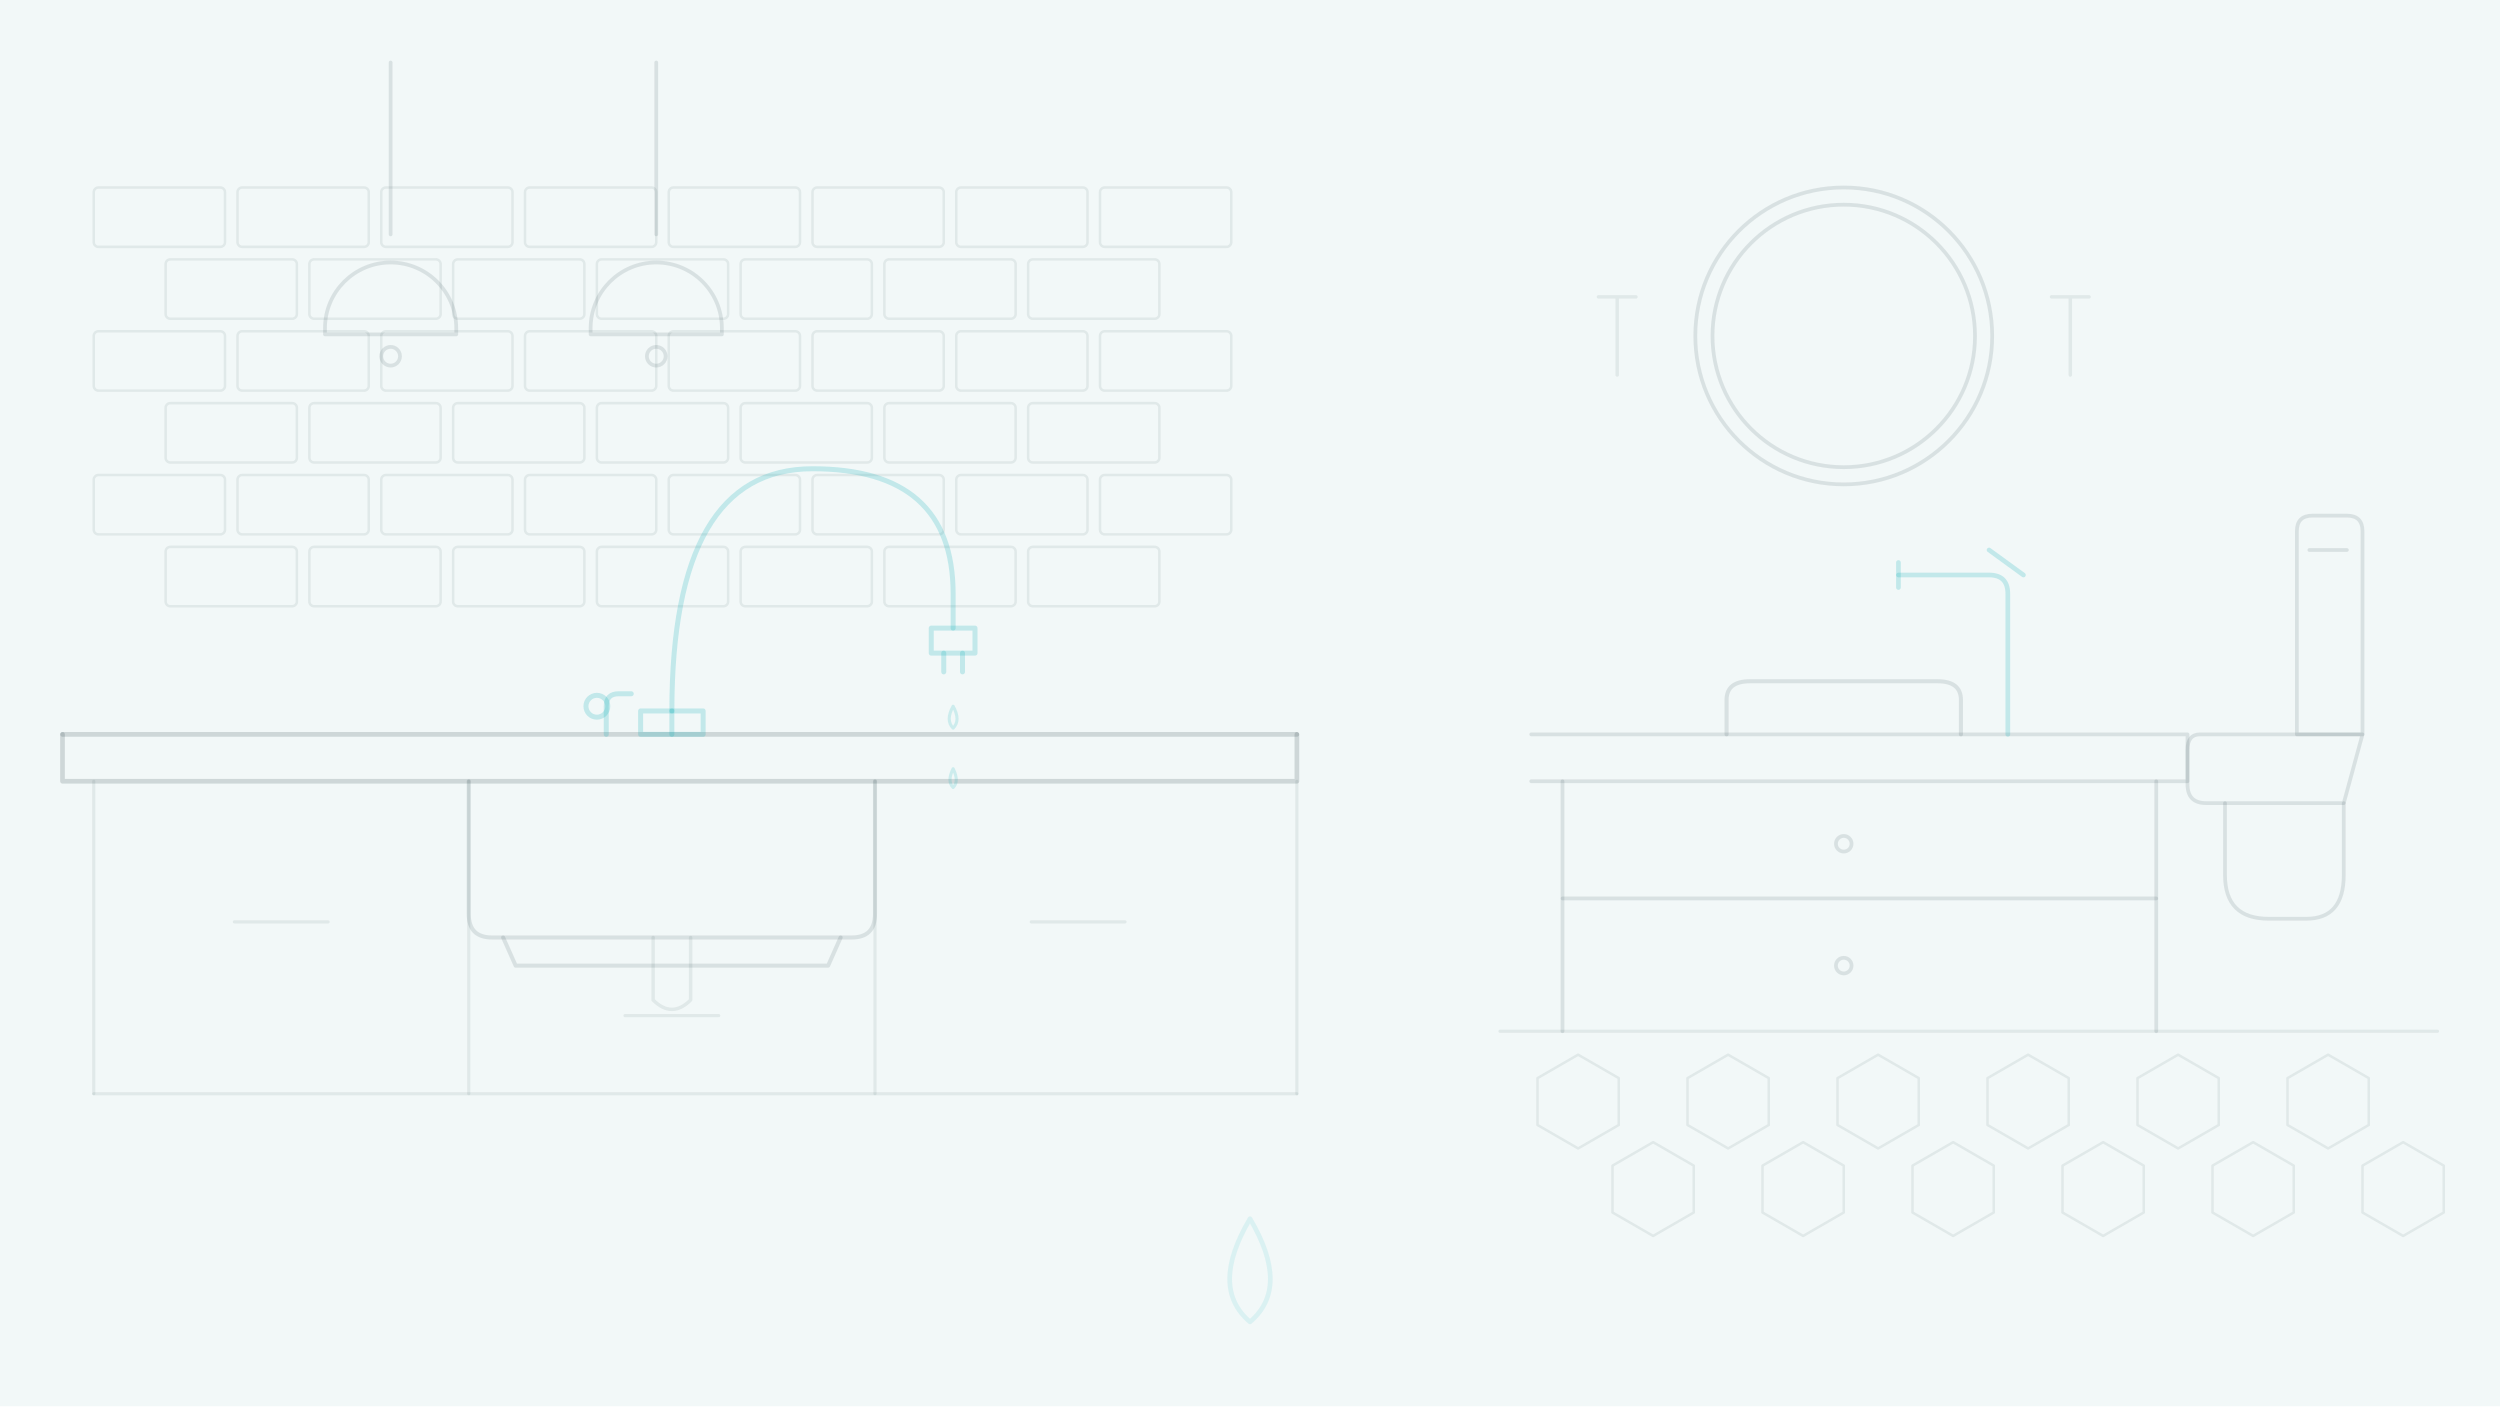
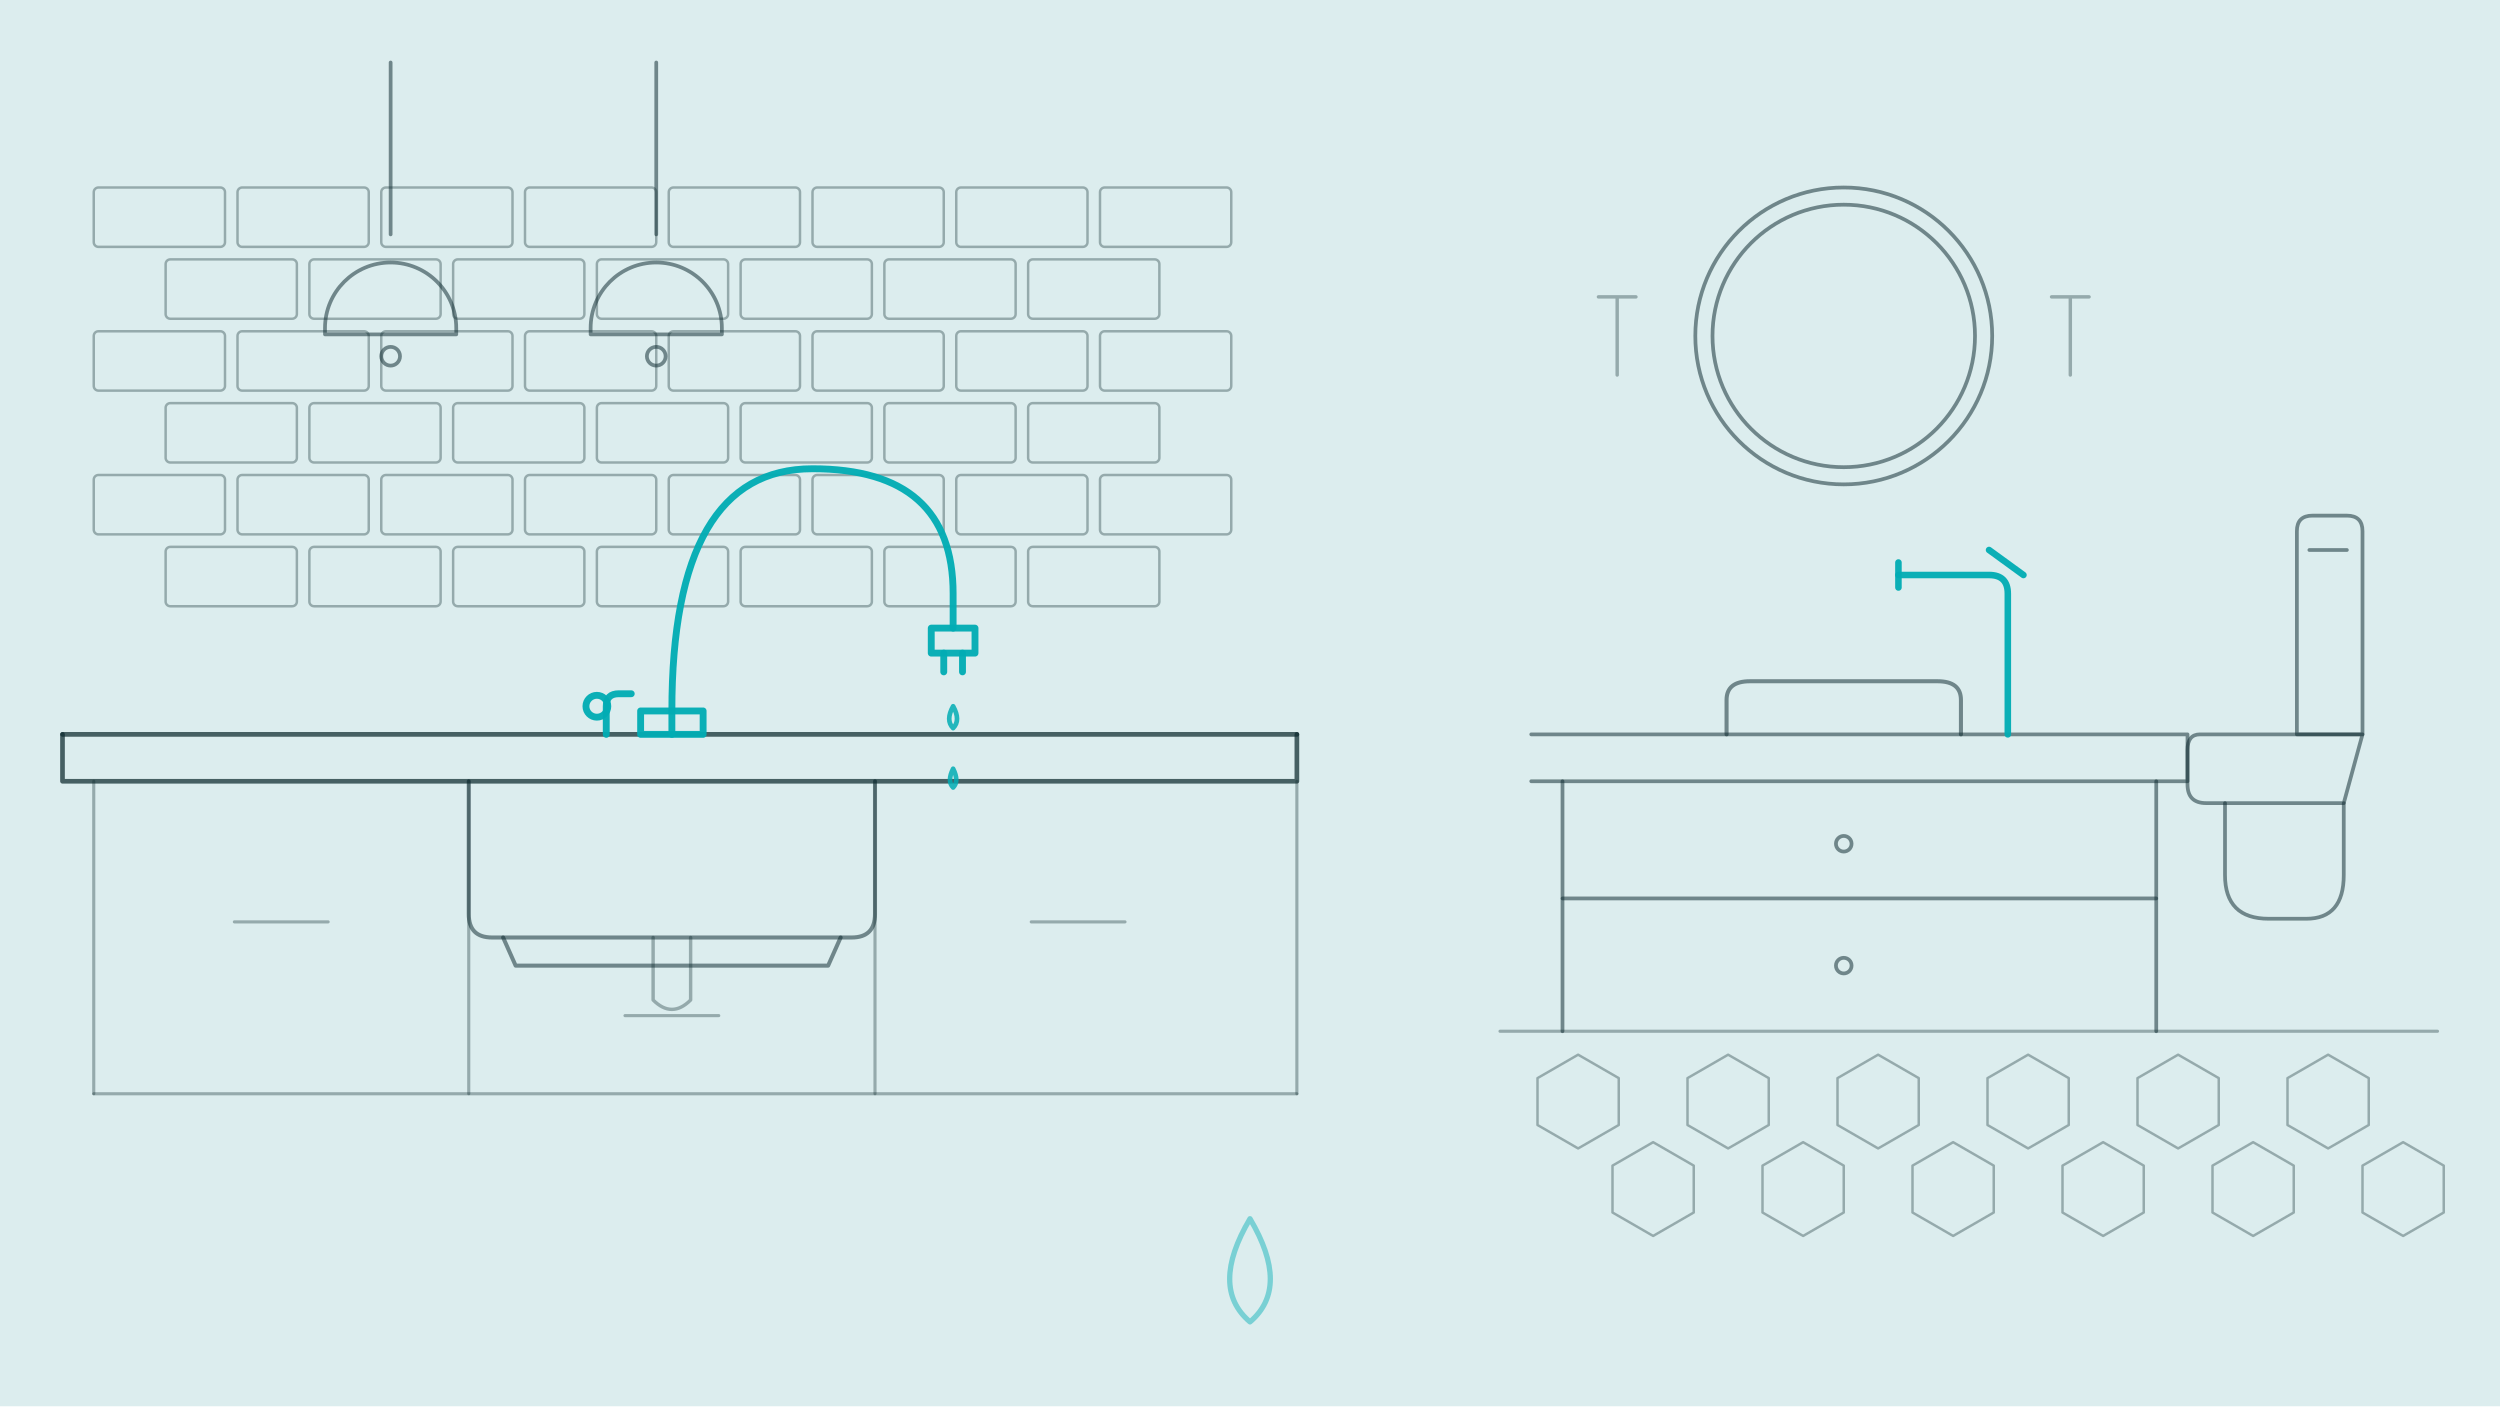
<svg xmlns="http://www.w3.org/2000/svg" width="1600" height="900" viewBox="0 0 1600 900" preserveAspectRatio="xMidYMid slice">
-   <rect width="1600" height="900" fill="#F2F8F8" />
-   <g fill="none" stroke="#0D2A2E" stroke-opacity="0.075" stroke-width="1.6" stroke-linecap="round" stroke-linejoin="round">
+   <rect width="1600" height="900" fill="#DCEDEE" />
+   <g fill="none" stroke="#0D2A2E" stroke-opacity="0.34" stroke-width="1.6" stroke-linecap="round" stroke-linejoin="round">
    <rect x="60" y="120" width="84" height="38" rx="3" />
    <rect x="152" y="120" width="84" height="38" rx="3" />
    <rect x="244" y="120" width="84" height="38" rx="3" />
    <rect x="336" y="120" width="84" height="38" rx="3" />
    <rect x="428" y="120" width="84" height="38" rx="3" />
    <rect x="520" y="120" width="84" height="38" rx="3" />
    <rect x="612" y="120" width="84" height="38" rx="3" />
    <rect x="704" y="120" width="84" height="38" rx="3" />
    <rect x="106" y="166" width="84" height="38" rx="3" />
    <rect x="198" y="166" width="84" height="38" rx="3" />
    <rect x="290" y="166" width="84" height="38" rx="3" />
    <rect x="382" y="166" width="84" height="38" rx="3" />
    <rect x="474" y="166" width="84" height="38" rx="3" />
    <rect x="566" y="166" width="84" height="38" rx="3" />
    <rect x="658" y="166" width="84" height="38" rx="3" />
    <rect x="60" y="212" width="84" height="38" rx="3" />
    <rect x="152" y="212" width="84" height="38" rx="3" />
    <rect x="244" y="212" width="84" height="38" rx="3" />
    <rect x="336" y="212" width="84" height="38" rx="3" />
    <rect x="428" y="212" width="84" height="38" rx="3" />
    <rect x="520" y="212" width="84" height="38" rx="3" />
    <rect x="612" y="212" width="84" height="38" rx="3" />
    <rect x="704" y="212" width="84" height="38" rx="3" />
    <rect x="106" y="258" width="84" height="38" rx="3" />
    <rect x="198" y="258" width="84" height="38" rx="3" />
    <rect x="290" y="258" width="84" height="38" rx="3" />
    <rect x="382" y="258" width="84" height="38" rx="3" />
    <rect x="474" y="258" width="84" height="38" rx="3" />
    <rect x="566" y="258" width="84" height="38" rx="3" />
    <rect x="658" y="258" width="84" height="38" rx="3" />
    <rect x="60" y="304" width="84" height="38" rx="3" />
    <rect x="152" y="304" width="84" height="38" rx="3" />
    <rect x="244" y="304" width="84" height="38" rx="3" />
    <rect x="336" y="304" width="84" height="38" rx="3" />
    <rect x="428" y="304" width="84" height="38" rx="3" />
    <rect x="520" y="304" width="84" height="38" rx="3" />
    <rect x="612" y="304" width="84" height="38" rx="3" />
    <rect x="704" y="304" width="84" height="38" rx="3" />
    <rect x="106" y="350" width="84" height="38" rx="3" />
    <rect x="198" y="350" width="84" height="38" rx="3" />
    <rect x="290" y="350" width="84" height="38" rx="3" />
    <rect x="382" y="350" width="84" height="38" rx="3" />
    <rect x="474" y="350" width="84" height="38" rx="3" />
    <rect x="566" y="350" width="84" height="38" rx="3" />
    <rect x="658" y="350" width="84" height="38" rx="3" />
  </g>
-   <g fill="none" stroke="#0D2A2E" stroke-opacity="0.11" stroke-width="2.4" stroke-linecap="round" stroke-linejoin="round">
+   <g fill="none" stroke="#0D2A2E" stroke-opacity="0.52" stroke-width="2.4" stroke-linecap="round" stroke-linejoin="round">
    <path d="M 250,40 L 250,150" />
    <path d="M 208,210 A 42,42 0 0 1 292,210 L 292,214 L 208,214 Z" />
    <circle cx="250" cy="228" r="6" />
    <path d="M 420,40 L 420,150" />
    <path d="M 378,210 A 42,42 0 0 1 462,210 L 462,214 L 378,214 Z" />
    <circle cx="420" cy="228" r="6" />
  </g>
-   <g fill="none" stroke="#0D2A2E" stroke-opacity="0.16" stroke-width="3.0" stroke-linecap="round" stroke-linejoin="round">
+   <g fill="none" stroke="#0D2A2E" stroke-opacity="0.72" stroke-width="3.0" stroke-linecap="round" stroke-linejoin="round">
    <path d="M 40,470 L 830,470" />
    <path d="M 40,470 L 40,500 L 830,500 L 830,470" />
  </g>
-   <g fill="none" stroke="#0D2A2E" stroke-opacity="0.11" stroke-width="2.6" stroke-linecap="round" stroke-linejoin="round">
+   <g fill="none" stroke="#0D2A2E" stroke-opacity="0.52" stroke-width="2.6" stroke-linecap="round" stroke-linejoin="round">
    <path d="M 300,500 L 300,585 Q 300,600 315,600 L 545,600 Q 560,600 560,585 L 560,500" />
    <path d="M 322,600 L 330,618 L 530,618 L 538,600" />
  </g>
-   <g fill="none" stroke="#0D2A2E" stroke-opacity="0.075" stroke-width="2.2" stroke-linecap="round" stroke-linejoin="round">
+   <g fill="none" stroke="#0D2A2E" stroke-opacity="0.34" stroke-width="2.2" stroke-linecap="round" stroke-linejoin="round">
    <path d="M 418,600 L 418,640 M 442,600 L 442,640 M 418,640 Q 430,652 442,640" />
  </g>
-   <g fill="none" stroke="#02ADB4" stroke-opacity="0.2" stroke-width="3.2" stroke-linecap="round" stroke-linejoin="round">
+   <g fill="none" stroke="#02ADB4" stroke-opacity="0.95" stroke-width="4.4" stroke-linecap="round" stroke-linejoin="round">
    <path d="M 430,470 L 430,455" />
    <path d="M 430,455 Q 430,300 520,300 Q 610,300 610,380 L 610,402" />
    <path d="M 596,402 L 624,402 L 624,418 L 596,418 Z" />
    <path d="M 604,418 L 604,430 M 616,418 L 616,430" />
    <path d="M 410,470 L 450,470 L 450,455 L 410,455 Z" />
    <path d="M 388,470 L 388,452 Q 388,444 396,444 L 404,444" />
    <circle cx="382" cy="452" r="7" />
  </g>
-   <g fill="none" stroke="#02ADB4" stroke-opacity="0.16" stroke-width="2.0" stroke-linecap="round" stroke-linejoin="round">
+   <g fill="none" stroke="#02ADB4" stroke-opacity="0.85" stroke-width="3.0" stroke-linecap="round" stroke-linejoin="round">
    <path d="M 610,452 q -5,9 0,14 q 5,-5 0,-14 Z" />
    <path d="M 610,492 q -4,8 0,12 q 4,-4 0,-12 Z" />
  </g>
-   <g fill="none" stroke="#0D2A2E" stroke-opacity="0.11" stroke-width="2.4" stroke-linecap="round" stroke-linejoin="round">
+   <g fill="none" stroke="#0D2A2E" stroke-opacity="0.52" stroke-width="2.4" stroke-linecap="round" stroke-linejoin="round">
    <circle cx="1180" cy="215" r="95" />
    <circle cx="1180" cy="215" r="84" />
  </g>
-   <g fill="none" stroke="#0D2A2E" stroke-opacity="0.075" stroke-width="2.2" stroke-linecap="round" stroke-linejoin="round">
+   <g fill="none" stroke="#0D2A2E" stroke-opacity="0.34" stroke-width="2.2" stroke-linecap="round" stroke-linejoin="round">
    <path d="M 1035,190 L 1035,240 M 1023,190 L 1047,190" />
    <path d="M 1325,190 L 1325,240 M 1313,190 L 1337,190" />
  </g>
-   <g fill="none" stroke="#0D2A2E" stroke-opacity="0.11" stroke-width="2.4" stroke-linecap="round" stroke-linejoin="round">
+   <g fill="none" stroke="#0D2A2E" stroke-opacity="0.52" stroke-width="2.4" stroke-linecap="round" stroke-linejoin="round">
    <path d="M 980,470 L 1400,470 L 1400,500 L 980,500" />
    <path d="M 1000,500 L 1000,660 M 1380,500 L 1380,660" />
    <path d="M 1000,575 L 1380,575" />
    <circle cx="1180" cy="540" r="5" />
    <circle cx="1180" cy="618" r="5" />
  </g>
-   <g fill="none" stroke="#0D2A2E" stroke-opacity="0.11" stroke-width="2.6" stroke-linecap="round" stroke-linejoin="round">
+   <g fill="none" stroke="#0D2A2E" stroke-opacity="0.52" stroke-width="2.6" stroke-linecap="round" stroke-linejoin="round">
    <path d="M 1105,470 L 1105,448 Q 1105,436 1120,436 L 1240,436 Q 1255,436 1255,448 L 1255,470" />
  </g>
-   <g fill="none" stroke="#02ADB4" stroke-opacity="0.2" stroke-width="3.0" stroke-linecap="round" stroke-linejoin="round">
+   <g fill="none" stroke="#02ADB4" stroke-opacity="0.95" stroke-width="4.2" stroke-linecap="round" stroke-linejoin="round">
    <path d="M 1285,470 L 1285,380 Q 1285,368 1273,368 L 1215,368" />
    <path d="M 1215,360 L 1215,376" />
    <path d="M 1273,352 L 1295,368" />
  </g>
-   <g fill="none" stroke="#0D2A2E" stroke-opacity="0.11" stroke-width="2.4" stroke-linecap="round" stroke-linejoin="round">
+   <g fill="none" stroke="#0D2A2E" stroke-opacity="0.52" stroke-width="2.4" stroke-linecap="round" stroke-linejoin="round">
    <path d="M 1470,340 L 1470,470 L 1512,470 L 1512,340 Q 1512,330 1502,330 L 1480,330 Q 1470,330 1470,340 Z" />
    <path d="M 1408,470 Q 1400,470 1400,480 L 1400,502 Q 1400,514 1412,514 L 1500,514 L 1512,470 Z" />
    <path d="M 1424,514 L 1424,560 Q 1424,588 1452,588 L 1476,588 Q 1500,588 1500,560 L 1500,514" />
    <path d="M 1478,352 L 1502,352" />
  </g>
-   <g fill="none" stroke="#0D2A2E" stroke-opacity="0.075" stroke-width="2.0" stroke-linecap="round" stroke-linejoin="round">
+   <g fill="none" stroke="#0D2A2E" stroke-opacity="0.34" stroke-width="2.0" stroke-linecap="round" stroke-linejoin="round">
    <path d="M 960,660 L 1560,660" />
  </g>
-   <g fill="none" stroke="#0D2A2E" stroke-opacity="0.075" stroke-width="1.6" stroke-linecap="round" stroke-linejoin="round">
+   <g fill="none" stroke="#0D2A2E" stroke-opacity="0.34" stroke-width="1.6" stroke-linecap="round" stroke-linejoin="round">
    <path d="M 1036.0,720.0 L 1010.0,735.0 L 984.0,720.0 L 984.0,690.0 L 1010.0,675.0 L 1036.0,690.0 Z" />
    <path d="M 1084.0,776.0 L 1058.0,791.0 L 1032.0,776.0 L 1032.0,746.0 L 1058.0,731.0 L 1084.0,746.0 Z" />
    <path d="M 1132.0,720.0 L 1106.0,735.0 L 1080.0,720.0 L 1080.0,690.0 L 1106.0,675.0 L 1132.0,690.0 Z" />
    <path d="M 1180.0,776.0 L 1154.0,791.0 L 1128.0,776.0 L 1128.0,746.0 L 1154.0,731.0 L 1180.0,746.0 Z" />
    <path d="M 1228.0,720.0 L 1202.0,735.0 L 1176.0,720.0 L 1176.0,690.0 L 1202.0,675.0 L 1228.0,690.0 Z" />
    <path d="M 1276.0,776.0 L 1250.0,791.0 L 1224.0,776.0 L 1224.0,746.0 L 1250.0,731.0 L 1276.0,746.0 Z" />
    <path d="M 1324.0,720.0 L 1298.0,735.0 L 1272.0,720.0 L 1272.0,690.0 L 1298.0,675.0 L 1324.0,690.0 Z" />
    <path d="M 1372.0,776.0 L 1346.0,791.0 L 1320.0,776.0 L 1320.0,746.0 L 1346.0,731.0 L 1372.0,746.0 Z" />
    <path d="M 1420.0,720.0 L 1394.0,735.0 L 1368.0,720.0 L 1368.0,690.0 L 1394.0,675.0 L 1420.0,690.0 Z" />
    <path d="M 1468.0,776.0 L 1442.0,791.0 L 1416.0,776.0 L 1416.0,746.0 L 1442.0,731.0 L 1468.0,746.0 Z" />
    <path d="M 1516.0,720.0 L 1490.0,735.0 L 1464.0,720.0 L 1464.0,690.0 L 1490.0,675.0 L 1516.0,690.0 Z" />
    <path d="M 1564.0,776.0 L 1538.0,791.0 L 1512.0,776.0 L 1512.0,746.0 L 1538.0,731.0 L 1564.0,746.0 Z" />
  </g>
-   <g fill="none" stroke="#0D2A2E" stroke-opacity="0.075" stroke-width="2.0" stroke-linecap="round" stroke-linejoin="round">
+   <g fill="none" stroke="#0D2A2E" stroke-opacity="0.34" stroke-width="2.0" stroke-linecap="round" stroke-linejoin="round">
    <path d="M 60,500 L 60,700 M 300,500 L 300,700 M 560,500 L 560,700 M 830,500 L 830,700" />
    <path d="M 60,700 L 830,700" />
    <path d="M 150,590 L 210,590 M 400,650 L 460,650 M 660,590 L 720,590" />
  </g>
-   <g fill="none" stroke="#02ADB4" stroke-opacity="0.1" stroke-width="3.0" stroke-linecap="round" stroke-linejoin="round">
+   <g fill="none" stroke="#02ADB4" stroke-opacity="0.45" stroke-width="3.4" stroke-linecap="round" stroke-linejoin="round">
    <path d="M 800,780 q -26,44 0,66 q 26,-22 0,-66 Z" />
  </g>
</svg>
